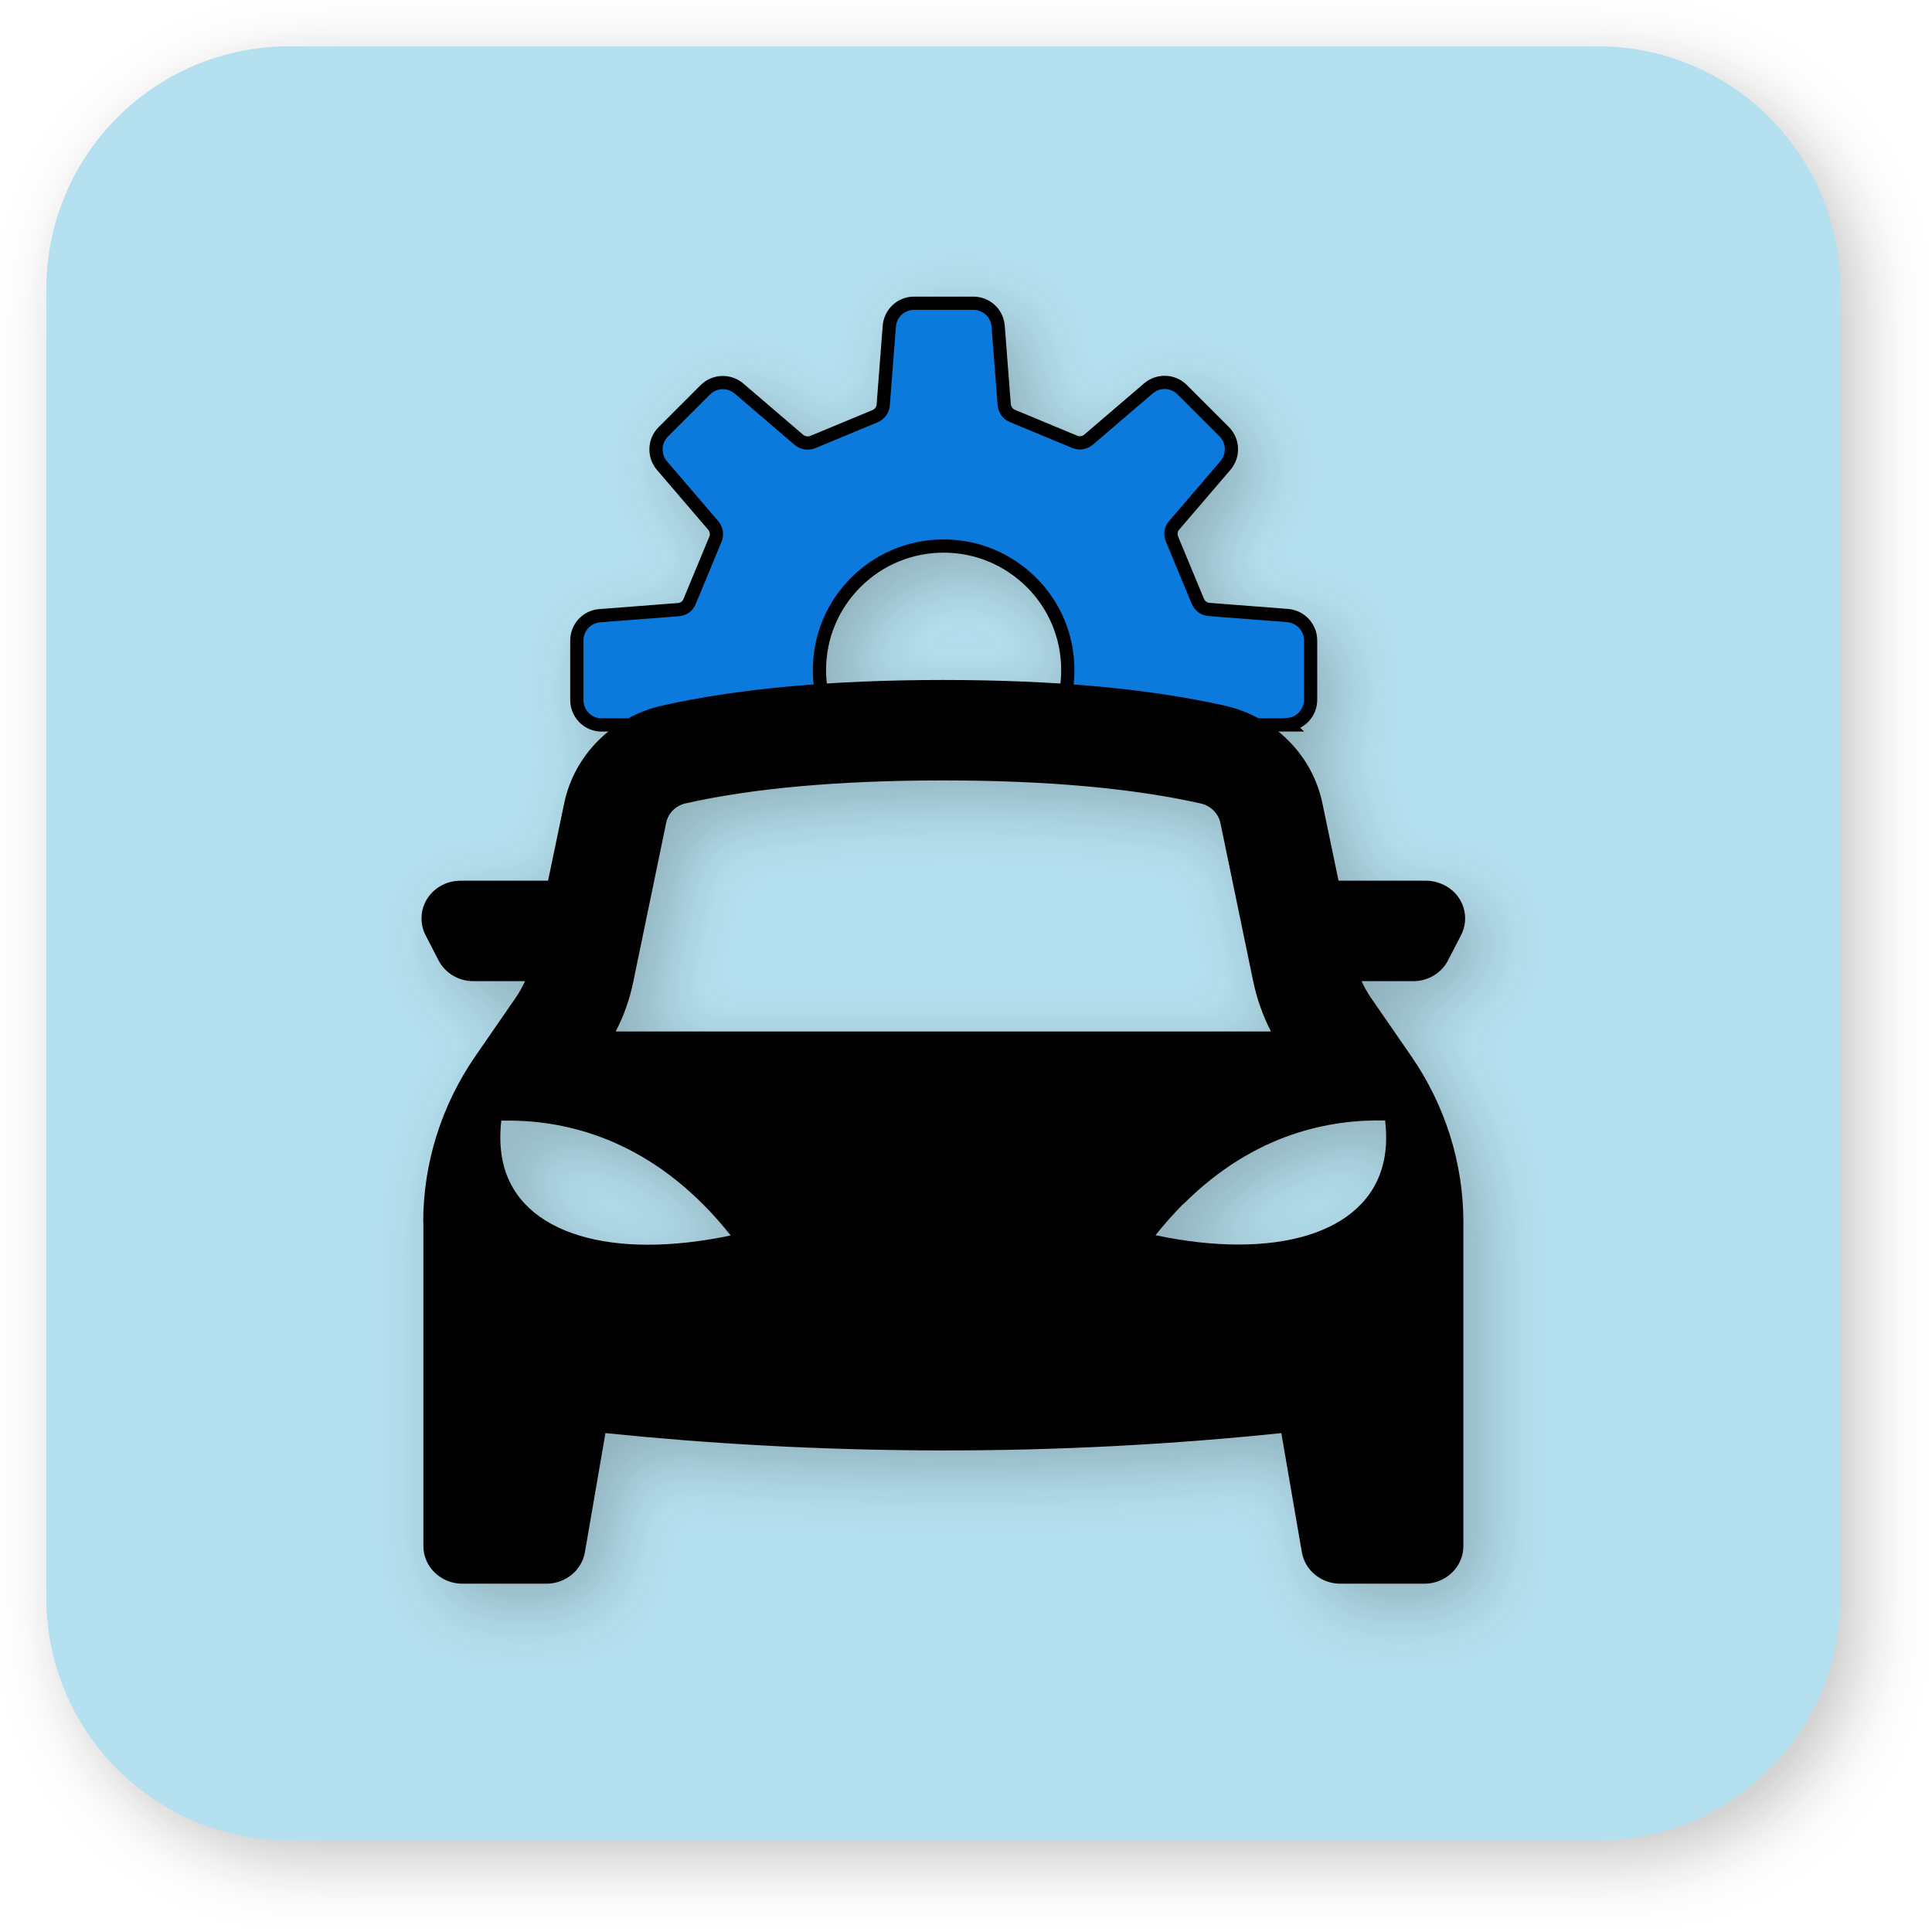
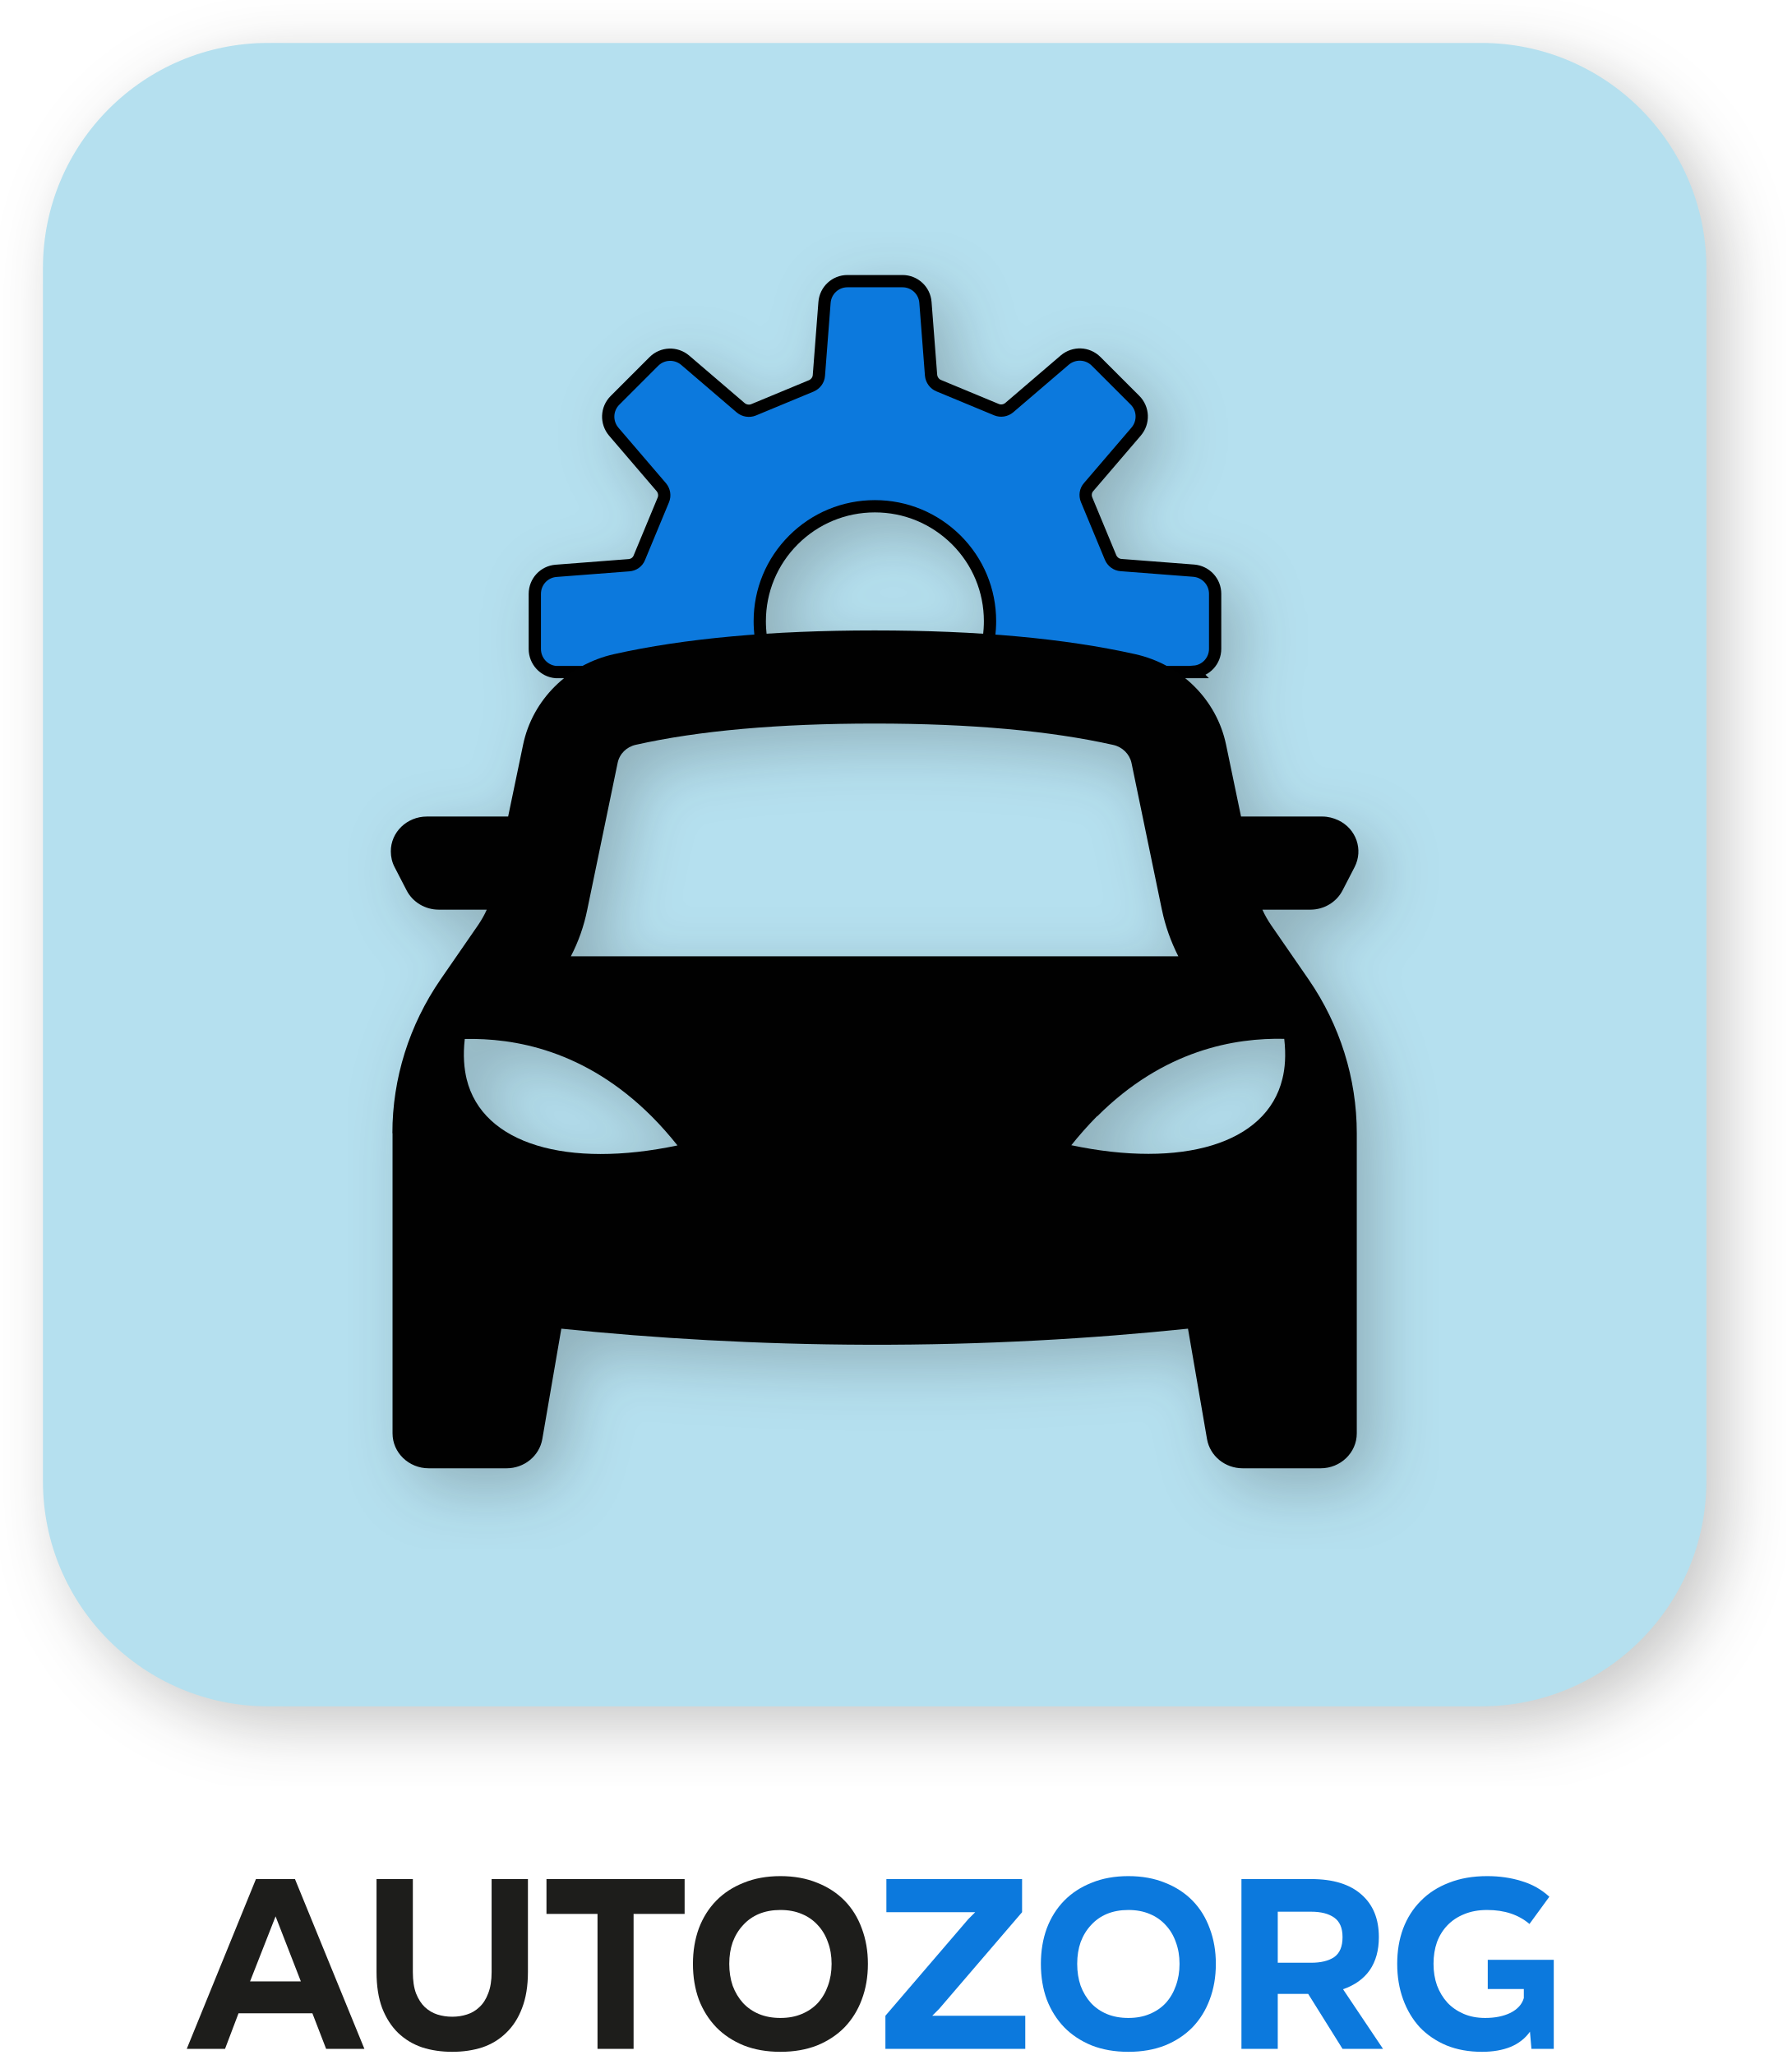
- <svg xmlns="http://www.w3.org/2000/svg" width="292" height="292" viewBox="0 0 292 292" fill="none">
-   <g filter="url(#filter0_d_31_2)">
+ <svg xmlns="http://www.w3.org/2000/svg" width="292" height="335" viewBox="0 0 292 335" fill="none">
+   <g filter="url(#filter0_d_42_19)">
    <path d="M241.467 7H43.696C23.429 7 7 23.429 7 43.696V241.467C7 261.734 23.429 278.163 43.696 278.163H241.467C261.734 278.163 278.163 261.734 278.163 241.467V43.696C278.163 23.429 261.734 7 241.467 7Z" fill="#B5E0EF" />
  </g>
-   <g filter="url(#filter1_d_31_2)">
+   <g filter="url(#filter1_d_42_19)">
    <path d="M194.625 109.509C196.583 109.357 198.083 107.729 198.083 105.771V96.794C198.083 94.836 196.583 93.209 194.625 93.031L182.749 92.115C181.986 92.064 181.35 91.581 181.045 90.894L177.129 81.46C176.849 80.773 176.951 79.96 177.459 79.4L185.216 70.347C186.487 68.847 186.411 66.634 185.012 65.235L178.68 58.903C177.281 57.505 175.069 57.428 173.569 58.7L164.515 66.456C163.93 66.939 163.142 67.066 162.456 66.787L153.021 62.87C152.334 62.591 151.851 61.929 151.775 61.166L150.859 49.291C150.707 47.332 149.079 45.832 147.121 45.832H138.144C136.186 45.832 134.559 47.332 134.406 49.316L133.49 61.192C133.44 61.955 132.956 62.591 132.27 62.896L122.835 66.812C122.149 67.092 121.335 66.965 120.75 66.481L111.697 58.725C110.196 57.454 107.984 57.53 106.585 58.929L100.253 65.261C98.854 66.659 98.778 68.872 100.05 70.372L107.806 79.425C108.289 80.01 108.416 80.799 108.136 81.485L104.22 90.92C103.94 91.632 103.279 92.09 102.516 92.141L90.64 93.056C88.682 93.209 87.182 94.836 87.182 96.82V105.797C87.182 107.755 88.682 109.408 90.64 109.56C125.327 109.56 160.014 109.56 194.676 109.56L194.625 109.509ZM125.734 109.509C125.607 109.23 125.404 108.848 125.226 108.365C123.98 105.314 123.852 102.618 123.852 101.27C123.852 96.26 125.81 91.556 129.345 88.021C132.88 84.486 137.61 82.528 142.62 82.528C147.63 82.528 152.334 84.486 155.895 88.021C159.429 91.556 161.387 96.26 161.387 101.27C161.387 102.669 161.235 105.364 160.014 108.365C159.811 108.848 159.633 109.23 159.506 109.509C148.265 109.509 137.025 109.509 125.785 109.509H125.734Z" fill="#0C79DD" stroke="black" stroke-width="2" stroke-miterlimit="10" />
    <path fill-rule="evenodd" clip-rule="evenodd" d="M63.989 184.732V233.66C63.989 236.814 66.634 239.357 69.889 239.357H82.579C85.453 239.357 87.919 237.348 88.402 234.601L91.505 216.597C106.611 218.148 123.344 219.165 141.501 219.216C160.497 219.267 177.968 218.224 193.658 216.597C194.701 222.598 195.718 228.6 196.761 234.601C197.244 237.348 199.685 239.357 202.584 239.357H215.274C218.529 239.357 221.174 236.814 221.174 233.66V184.732C221.174 175.806 218.428 167.084 213.316 159.658L207.187 150.783C206.653 149.995 206.17 149.155 205.789 148.291H213.596C215.834 148.291 217.868 147.07 218.86 145.137L220.818 141.348C222.267 138.526 221.098 135.118 218.173 133.719C217.359 133.338 216.469 133.109 215.554 133.109H202.305L199.863 121.385C198.338 114.087 192.565 108.314 185.038 106.636C173.543 104.067 159.378 102.771 142.569 102.771C125.76 102.771 111.569 104.067 100.1 106.636C92.598 108.314 86.8 114.087 85.275 121.385L82.833 133.109H69.584C66.329 133.109 63.684 135.677 63.71 138.805C63.71 139.695 63.913 140.56 64.32 141.348L66.278 145.137C67.27 147.07 69.304 148.291 71.542 148.291H79.349C78.968 149.155 78.485 149.995 77.951 150.783L71.822 159.658C66.71 167.084 63.964 175.806 63.964 184.732H63.989ZM189.412 148.316C189.946 150.935 190.861 153.479 192.082 155.894H93.056C94.302 153.504 95.192 150.961 95.726 148.316L100.685 124.361C100.99 122.886 102.135 121.742 103.661 121.411C113.858 119.122 126.853 117.952 142.569 117.952C158.285 117.952 171.28 119.148 181.477 121.436C182.978 121.767 184.147 122.937 184.453 124.386L189.412 148.342V148.316ZM110.476 186.716C92.547 190.505 78.663 186.563 76.069 175.908C75.662 174.204 75.458 172.068 75.764 169.372C83.749 169.194 95.37 171.127 106.254 182.011C107.755 183.512 109.154 185.114 110.45 186.741L110.476 186.716ZM178.858 181.986C189.742 171.102 201.338 169.169 209.349 169.347C209.654 172.043 209.476 174.179 209.044 175.883C206.45 186.538 192.59 190.48 174.637 186.69C175.934 185.063 177.332 183.486 178.833 181.96L178.858 181.986Z" fill="#010101" />
  </g>
+   <path d="M30.443 334L41.723 306.32H48.083L59.403 334H53.163L50.923 328.2H38.883L36.683 334H30.443ZM49.043 323L44.923 312.4L40.763 323H49.043Z" fill="#1D1D1B" />
+   <path d="M61.38 321.48V306.32H67.3V321.48C67.3 322.867 67.473 324.027 67.82 324.96C68.193 325.893 68.673 326.64 69.26 327.2C69.873 327.76 70.553 328.16 71.3 328.4C72.073 328.64 72.873 328.76 73.7 328.76H73.74C74.566 328.76 75.353 328.64 76.1 328.4C76.873 328.16 77.553 327.76 78.14 327.2C78.753 326.64 79.233 325.893 79.58 324.96C79.953 324.027 80.14 322.867 80.14 321.48V306.32H86.06V321.48C86.06 323.747 85.74 325.707 85.1 327.36C84.486 328.987 83.62 330.333 82.5 331.4C81.406 332.467 80.113 333.253 78.62 333.76C77.126 334.24 75.5 334.48 73.74 334.48H73.7C71.94 334.48 70.313 334.24 68.82 333.76C67.326 333.253 66.02 332.467 64.9 331.4C63.806 330.333 62.94 328.987 62.3 327.36C61.686 325.707 61.38 323.747 61.38 321.48Z" fill="#1D1D1B" />
+   <path d="M111.602 306.32V312H103.282V334H97.402V312H89.082V306.32H111.602Z" fill="#1D1D1B" />
+   <path d="M112.96 320.16V320.12C112.96 318.04 113.28 316.12 113.92 314.36C114.586 312.6 115.533 311.093 116.76 309.84C117.986 308.587 119.48 307.613 121.24 306.92C123 306.2 124.986 305.84 127.2 305.84H127.24C129.453 305.84 131.44 306.2 133.2 306.92C134.96 307.613 136.453 308.587 137.68 309.84C138.906 311.093 139.84 312.6 140.48 314.36C141.146 316.12 141.48 318.04 141.48 320.12V320.16C141.48 322.267 141.146 324.2 140.48 325.96C139.84 327.693 138.906 329.2 137.68 330.48C136.453 331.733 134.96 332.72 133.2 333.44C131.44 334.133 129.453 334.48 127.24 334.48H127.2C124.986 334.48 123 334.133 121.24 333.44C119.48 332.72 117.986 331.733 116.76 330.48C115.533 329.2 114.586 327.693 113.92 325.96C113.28 324.2 112.96 322.267 112.96 320.16ZM118.88 320.16C118.88 321.44 119.066 322.627 119.44 323.72C119.84 324.787 120.4 325.72 121.12 326.52C121.84 327.293 122.706 327.893 123.72 328.32C124.76 328.747 125.92 328.96 127.2 328.96H127.24C128.52 328.96 129.666 328.747 130.68 328.32C131.72 327.893 132.6 327.293 133.32 326.52C134.04 325.72 134.586 324.787 134.96 323.72C135.36 322.627 135.56 321.44 135.56 320.16V320.12C135.56 318.84 135.36 317.667 134.96 316.6C134.586 315.533 134.04 314.613 133.32 313.84C132.6 313.04 131.72 312.427 130.68 312C129.666 311.573 128.52 311.36 127.24 311.36H127.2C125.92 311.36 124.76 311.573 123.72 312C122.706 312.427 121.84 313.04 121.12 313.84C120.4 314.613 119.84 315.533 119.44 316.6C119.066 317.667 118.88 318.84 118.88 320.12V320.16Z" fill="#1D1D1B" />
+   <path d="M151.973 328.6H167.133V334H144.333V328.6L157.853 312.84L158.973 311.72H144.493V306.32H166.613V311.72L153.093 327.48L151.973 328.6Z" fill="#0C79DD" />
+   <path d="M169.678 320.16V320.12C169.678 318.04 169.998 316.12 170.638 314.36C171.305 312.6 172.252 311.093 173.478 309.84C174.705 308.587 176.198 307.613 177.958 306.92C179.718 306.2 181.705 305.84 183.918 305.84H183.958C186.172 305.84 188.158 306.2 189.918 306.92C191.678 307.613 193.172 308.587 194.398 309.84C195.625 311.093 196.558 312.6 197.198 314.36C197.865 316.12 198.198 318.04 198.198 320.12V320.16C198.198 322.267 197.865 324.2 197.198 325.96C196.558 327.693 195.625 329.2 194.398 330.48C193.172 331.733 191.678 332.72 189.918 333.44C188.158 334.133 186.172 334.48 183.958 334.48H183.918C181.705 334.48 179.718 334.133 177.958 333.44C176.198 332.72 174.705 331.733 173.478 330.48C172.252 329.2 171.305 327.693 170.638 325.96C169.998 324.2 169.678 322.267 169.678 320.16ZM175.598 320.16C175.598 321.44 175.785 322.627 176.158 323.72C176.558 324.787 177.118 325.72 177.838 326.52C178.558 327.293 179.425 327.893 180.438 328.32C181.478 328.747 182.638 328.96 183.918 328.96H183.958C185.238 328.96 186.385 328.747 187.398 328.32C188.438 327.893 189.318 327.293 190.038 326.52C190.758 325.72 191.305 324.787 191.678 323.72C192.078 322.627 192.278 321.44 192.278 320.16V320.12C192.278 318.84 192.078 317.667 191.678 316.6C191.305 315.533 190.758 314.613 190.038 313.84C189.318 313.04 188.438 312.427 187.398 312C186.385 311.573 185.238 311.36 183.958 311.36H183.918C182.638 311.36 181.478 311.573 180.438 312C179.425 312.427 178.558 313.04 177.838 313.84C177.118 314.613 176.558 315.533 176.158 316.6C175.785 317.667 175.598 318.84 175.598 320.12V320.16Z" fill="#0C79DD" />
+   <path d="M218.852 334L213.252 325.04H208.292V334H202.372V306.32H213.732C217.306 306.32 220.039 307.16 221.932 308.84C223.826 310.493 224.772 312.8 224.772 315.76V315.8C224.772 317.933 224.279 319.72 223.292 321.16C222.306 322.573 220.852 323.613 218.932 324.28L225.452 334H218.852ZM208.292 311.64V319.96H213.732C215.332 319.96 216.586 319.653 217.492 319.04C218.399 318.4 218.852 317.32 218.852 315.8V315.76C218.852 314.293 218.399 313.24 217.492 312.6C216.586 311.96 215.332 311.64 213.732 311.64H208.292Z" fill="#0C79DD" />
+   <path d="M227.764 320.12C227.764 318.04 228.084 316.133 228.724 314.4C229.391 312.64 230.351 311.133 231.604 309.88C232.858 308.6 234.391 307.613 236.204 306.92C238.018 306.2 240.084 305.84 242.404 305.84H242.444C244.444 305.84 246.298 306.107 248.004 306.64C249.738 307.147 251.258 308 252.564 309.2L249.324 313.64C247.538 312.12 245.244 311.36 242.444 311.36H242.404C241.018 311.36 239.778 311.587 238.684 312.04C237.618 312.467 236.711 313.067 235.964 313.84C235.218 314.613 234.644 315.533 234.244 316.6C233.871 317.667 233.684 318.84 233.684 320.12V320.16C233.684 321.413 233.871 322.573 234.244 323.64C234.644 324.707 235.204 325.64 235.924 326.44C236.644 327.213 237.524 327.827 238.564 328.28C239.604 328.733 240.778 328.96 242.084 328.96H242.124C243.724 328.96 245.098 328.68 246.244 328.12C247.391 327.533 248.111 326.733 248.404 325.72V324.24H242.524V319.48H253.284V334H249.644L249.404 331.2C248.631 332.293 247.578 333.12 246.244 333.68C244.911 334.213 243.364 334.48 241.604 334.48H241.564C239.431 334.48 237.511 334.133 235.804 333.44C234.098 332.72 232.644 331.733 231.444 330.48C230.271 329.2 229.364 327.68 228.724 325.92C228.084 324.16 227.764 322.24 227.764 320.16V320.12Z" fill="#0C79DD" />
  <defs>
-     <filter id="filter0_d_31_2" x="0" y="0" width="291.163" height="291.163" filterUnits="userSpaceOnUse" color-interpolation-filters="sRGB">
+     <filter id="filter0_d_42_19" x="0" y="0" width="291.163" height="291.163" filterUnits="userSpaceOnUse" color-interpolation-filters="sRGB">
      <feFlood flood-opacity="0" result="BackgroundImageFix" />
      <feColorMatrix in="SourceAlpha" type="matrix" values="0 0 0 0 0 0 0 0 0 0 0 0 0 0 0 0 0 0 127 0" result="hardAlpha" />
      <feOffset dx="3" dy="3" />
      <feGaussianBlur stdDeviation="5" />
      <feColorMatrix type="matrix" values="0 0 0 0 0.114 0 0 0 0 0.114 0 0 0 0 0.106 0 0 0 0.25 0" />
-       <feBlend mode="normal" in2="BackgroundImageFix" result="effect1_dropShadow_31_2" />
-       <feBlend mode="normal" in="SourceGraphic" in2="effect1_dropShadow_31_2" result="shape" />
+       <feBlend mode="normal" in2="BackgroundImageFix" result="effect1_dropShadow_42_19" />
+       <feBlend mode="normal" in="SourceGraphic" in2="effect1_dropShadow_42_19" result="shape" />
    </filter>
-     <filter id="filter1_d_31_2" x="56.709" y="37.832" width="177.73" height="214.525" filterUnits="userSpaceOnUse" color-interpolation-filters="sRGB">
+     <filter id="filter1_d_42_19" x="56.709" y="37.832" width="177.73" height="214.525" filterUnits="userSpaceOnUse" color-interpolation-filters="sRGB">
      <feFlood flood-opacity="0" result="BackgroundImageFix" />
      <feColorMatrix in="SourceAlpha" type="matrix" values="0 0 0 0 0 0 0 0 0 0 0 0 0 0 0 0 0 0 127 0" result="hardAlpha" />
      <feOffset dx="3" dy="3" />
      <feGaussianBlur stdDeviation="5" />
      <feColorMatrix type="matrix" values="0 0 0 0 0.114 0 0 0 0 0.114 0 0 0 0 0.106 0 0 0 0.25 0" />
-       <feBlend mode="normal" in2="BackgroundImageFix" result="effect1_dropShadow_31_2" />
-       <feBlend mode="normal" in="SourceGraphic" in2="effect1_dropShadow_31_2" result="shape" />
+       <feBlend mode="normal" in2="BackgroundImageFix" result="effect1_dropShadow_42_19" />
+       <feBlend mode="normal" in="SourceGraphic" in2="effect1_dropShadow_42_19" result="shape" />
    </filter>
  </defs>
</svg>
